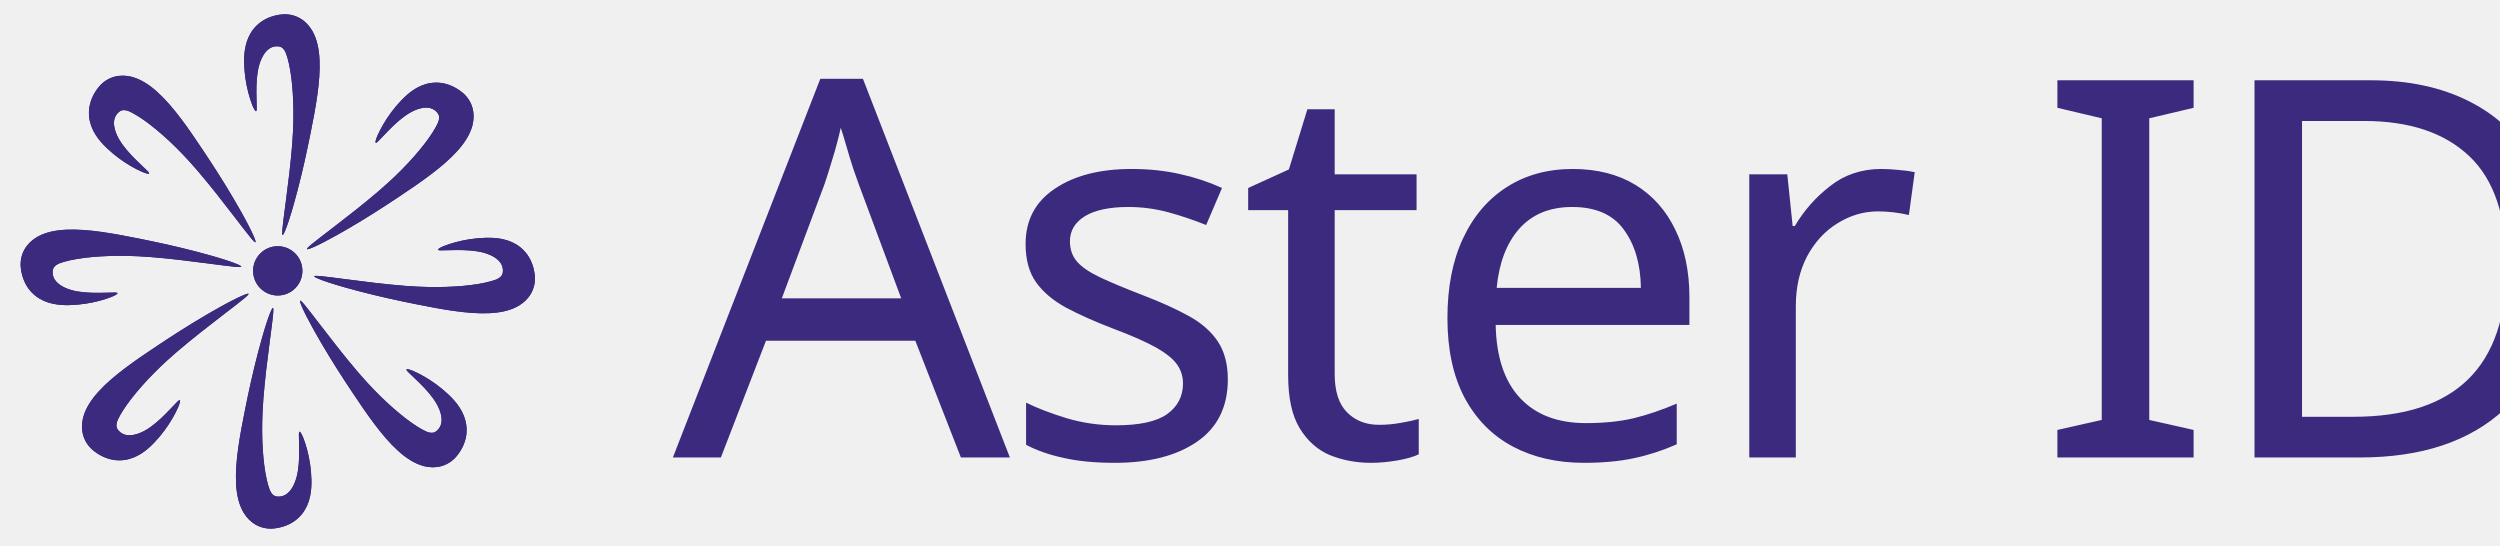
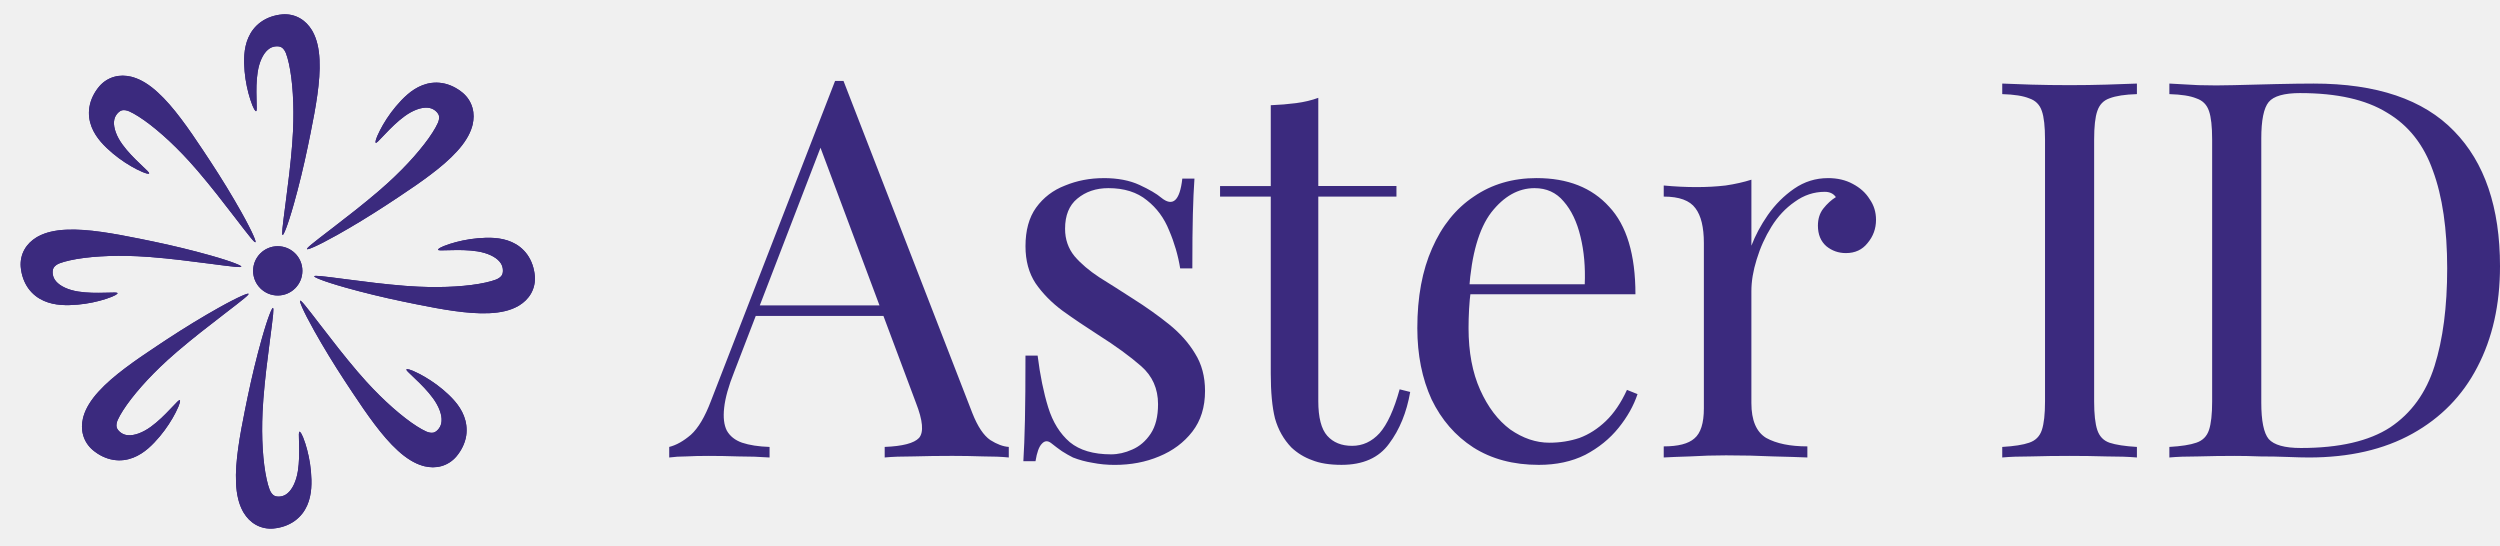
<svg xmlns="http://www.w3.org/2000/svg" xmlns:xlink="http://www.w3.org/1999/xlink" width="160.312mm" height="35mm" viewBox="0 0 160.312 35" version="1.1" id="svg1" xml:space="preserve">
  <defs id="defs1" />
  <g id="layer1" transform="translate(-22.48964,-134.7646)">
    <rect style="display:none;fill:#3b2a7e;fill-opacity:1;stroke:none;stroke-width:0.58" id="rect1" width="160.312" height="35" x="22.49" y="134.765" rx="0" />
    <g id="g2" style="display:inline" transform="translate(18.94299,126.928)">
-       <text xml:space="preserve" style="font-weight:bold;font-size:33.867px;font-family:'Fira Sans';-inkscape-font-specification:'Fira Sans Bold';letter-spacing:-0.762px;writing-mode:lr-tb;direction:ltr;fill:#3b2a7e;fill-opacity:1;stroke:none;stroke-width:0.794" x="46.697" y="37.173" id="text1">
-         <tspan style="font-style:normal;font-variant:normal;font-weight:normal;font-stretch:normal;font-size:33.867px;font-family:'Playfair Display';-inkscape-font-specification:'Playfair Display';letter-spacing:-0.762px;fill:#3b2a7e;fill-opacity:1;stroke-width:0.794" x="46.697" y="37.173" id="tspan3">Aster ID</tspan>
-       </text>
+       <path style="font-size:33.867px;font-family:'Playfair Display';-inkscape-font-specification:'Playfair Display';letter-spacing:-0.762px;fill:#3b2a7e;stroke-width:0.794" d="m 57.636,13.026 8.263,21.302 q 0.508,1.287 1.151,1.727 0.643,0.406 1.185,0.44 v 0.677 q -0.677,-0.068 -1.659,-0.068 -0.982,-0.034 -1.964,-0.034 -1.321,0 -2.472,0.034 -1.151,0 -1.863,0.068 v -0.677 q 1.727,-0.068 2.201,-0.576 0.474,-0.542 -0.203,-2.269 L 55.977,16.819 56.519,16.379 50.626,31.687 q -0.542,1.355 -0.643,2.303 -0.102,0.914 0.169,1.456 0.305,0.542 0.982,0.779 0.711,0.237 1.761,0.271 v 0.677 q -0.948,-0.068 -1.998,-0.068 -1.016,-0.034 -1.897,-0.034 -0.847,0 -1.456,0.034 -0.576,0 -1.084,0.068 v -0.677 q 0.677,-0.169 1.389,-0.779 0.711,-0.643 1.287,-2.167 l 7.959,-20.523 q 0.135,0 0.271,0 0.135,0 0.271,0 z m 4.132,14.393 V 28.097 H 51.676 l 0.339,-0.677 z M 74.315,19.257 q 1.355,0 2.303,0.44 0.948,0.44 1.389,0.813 1.118,0.914 1.355,-1.219 h 0.779 q -0.068,0.948 -0.102,2.269 -0.034,1.287 -0.034,3.488 h -0.779 q -0.203,-1.253 -0.711,-2.438 -0.474,-1.185 -1.422,-1.93 -0.948,-0.779 -2.472,-0.779 -1.185,0 -1.998,0.677 -0.779,0.643 -0.779,1.93 0,1.016 0.61,1.761 0.61,0.711 1.592,1.355 0.982,0.61 2.134,1.355 1.287,0.813 2.337,1.659 1.05,0.847 1.659,1.863 0.643,1.016 0.643,2.405 0,1.558 -0.813,2.608 -0.813,1.05 -2.134,1.592 -1.287,0.542 -2.845,0.542 -0.745,0 -1.422,-0.135 -0.643,-0.102 -1.253,-0.339 -0.339,-0.169 -0.711,-0.406 -0.339,-0.237 -0.677,-0.508 -0.339,-0.271 -0.61,0.034 -0.271,0.271 -0.406,1.118 h -0.779 q 0.068,-1.084 0.102,-2.642 0.034,-1.558 0.034,-4.132 h 0.779 q 0.237,1.897 0.677,3.319 0.44,1.422 1.389,2.235 0.948,0.779 2.642,0.779 0.677,0 1.355,-0.305 0.711,-0.305 1.185,-1.016 0.474,-0.711 0.474,-1.897 0,-1.49 -1.084,-2.438 -1.084,-0.948 -2.743,-1.998 -1.219,-0.779 -2.303,-1.558 -1.05,-0.779 -1.727,-1.761 -0.643,-0.982 -0.643,-2.371 0,-1.524 0.677,-2.472 0.711,-0.982 1.863,-1.422 1.151,-0.474 2.472,-0.474 z m 13.767,-5.148 v 5.656 h 5.012 v 0.677 H 88.082 v 13.106 q 0,1.592 0.576,2.235 0.576,0.643 1.592,0.643 1.016,0 1.761,-0.813 0.745,-0.847 1.287,-2.811 l 0.677,0.169 q -0.339,1.964 -1.355,3.319 -0.982,1.355 -3.048,1.355 -1.151,0 -1.897,-0.305 Q 86.931,37.071 86.355,36.529 85.61,35.751 85.305,34.667 85.034,33.583 85.034,31.788 V 20.443 h -3.251 v -0.677 h 3.251 v -5.182 q 0.847,-0.034 1.626,-0.135 0.779,-0.102 1.422,-0.339 z m 14.004,5.148 q 2.98,0 4.64,1.829 1.693,1.795 1.693,5.622 H 96.464 l -0.034,-0.643 h 8.738 q 0.068,-1.659 -0.271,-3.048 -0.339,-1.422 -1.084,-2.269 -0.711,-0.847 -1.863,-0.847 -1.558,0 -2.777,1.558 -1.185,1.558 -1.422,4.945 l 0.102,0.135 q -0.068,0.508 -0.102,1.118 -0.034,0.61 -0.034,1.219 0,2.303 0.745,3.962 0.745,1.659 1.93,2.54 1.219,0.847 2.506,0.847 1.016,0 1.93,-0.305 0.914,-0.339 1.693,-1.084 0.779,-0.745 1.355,-1.998 l 0.677,0.271 q -0.373,1.118 -1.219,2.167 -0.847,1.05 -2.134,1.727 -1.287,0.643 -2.98,0.643 -2.438,0 -4.199,-1.118 -1.727,-1.118 -2.675,-3.082 -0.914,-1.998 -0.914,-4.572 0,-2.98 0.948,-5.114 0.948,-2.167 2.675,-3.319 1.727,-1.185 4.03,-1.185 z m 18.678,0 q 0.914,0 1.592,0.373 0.711,0.373 1.084,0.982 0.406,0.576 0.406,1.321 0,0.847 -0.542,1.49 -0.508,0.643 -1.389,0.643 -0.711,0 -1.253,-0.44 -0.542,-0.474 -0.542,-1.321 0,-0.643 0.339,-1.084 0.373,-0.474 0.813,-0.745 -0.237,-0.339 -0.711,-0.339 -1.05,0 -1.93,0.643 -0.881,0.61 -1.49,1.592 -0.61,0.982 -0.948,2.1 -0.339,1.084 -0.339,2.032 v 7.18 q 0,1.659 0.948,2.235 0.982,0.542 2.642,0.542 v 0.711 q -0.779,-0.034 -2.201,-0.068 -1.422,-0.068 -3.014,-0.068 -1.151,0 -2.303,0.068 -1.118,0.034 -1.693,0.068 v -0.711 q 1.389,0 1.964,-0.508 0.61,-0.508 0.61,-1.93 V 23.423 q 0,-1.524 -0.542,-2.235 -0.542,-0.745 -2.032,-0.745 v -0.711 q 1.084,0.102 2.1,0.102 0.982,0 1.863,-0.102 0.914,-0.135 1.659,-0.373 v 4.233 q 0.373,-0.982 1.05,-1.964 0.711,-1.016 1.693,-1.693 0.982,-0.677 2.167,-0.677 z m 19.812,-6.062 v 0.677 q -1.151,0.034 -1.761,0.271 -0.576,0.203 -0.779,0.813 -0.203,0.576 -0.203,1.829 v 16.798 q 0,1.219 0.203,1.829 0.203,0.61 0.779,0.813 0.61,0.203 1.761,0.271 v 0.677 q -0.779,-0.068 -1.964,-0.068 -1.151,-0.034 -2.337,-0.034 -1.321,0 -2.472,0.034 -1.151,0 -1.863,0.068 v -0.677 q 1.151,-0.068 1.727,-0.271 0.61,-0.203 0.813,-0.813 0.203,-0.61 0.203,-1.829 V 16.785 q 0,-1.253 -0.203,-1.829 -0.203,-0.61 -0.813,-0.813 -0.576,-0.237 -1.727,-0.271 v -0.677 q 0.711,0.034 1.863,0.068 1.151,0.034 2.472,0.034 1.185,0 2.337,-0.034 1.185,-0.034 1.964,-0.068 z m 11.328,0 q 6.062,0 9.009,3.048 2.946,3.014 2.946,8.67 0,3.691 -1.456,6.469 -1.422,2.743 -4.166,4.267 -2.743,1.524 -6.638,1.524 -0.508,0 -1.355,-0.034 -0.847,-0.034 -1.761,-0.034 -0.881,-0.034 -1.626,-0.034 -1.185,0 -2.337,0.034 -1.151,0 -1.863,0.068 v -0.677 q 1.151,-0.068 1.727,-0.271 0.61,-0.203 0.813,-0.813 0.203,-0.61 0.203,-1.829 V 16.785 q 0,-1.253 -0.203,-1.829 -0.203,-0.61 -0.813,-0.813 -0.576,-0.237 -1.727,-0.271 v -0.677 q 0.711,0.034 1.863,0.102 1.151,0.034 2.269,0 1.185,-0.034 2.675,-0.068 1.49,-0.034 2.438,-0.034 z m -0.847,0.61 q -1.558,0 -2.032,0.576 -0.474,0.576 -0.474,2.337 v 16.933 q 0,1.761 0.474,2.337 0.508,0.576 2.066,0.576 3.691,0 5.723,-1.321 2.032,-1.355 2.845,-3.929 0.813,-2.574 0.813,-6.265 0,-3.793 -0.914,-6.265 -0.881,-2.506 -2.946,-3.725 -2.032,-1.253 -5.554,-1.253 z" id="text1" aria-label="Aster ID" />
      <text xml:space="preserve" style="font-style:normal;font-variant:normal;font-weight:normal;font-stretch:normal;font-size:14.111px;font-family:Aujournuit;-inkscape-font-specification:Aujournuit;writing-mode:lr-tb;direction:ltr;fill:#ffffff;stroke-width:0.794" x="43.698" y="36.702" id="text4">
        <tspan id="tspan4" style="font-style:normal;font-variant:normal;font-weight:normal;font-stretch:normal;font-size:14.111px;font-family:'Playfair Display';-inkscape-font-specification:'Playfair Display';stroke-width:0.794" x="43.698" y="36.702" />
      </text>
    </g>
    <g style="clip-rule:evenodd;fill-rule:evenodd;stroke-linejoin:round;stroke-miterlimit:2" id="g3" transform="matrix(0.0644788,0,0,0.0644788,23.77999,135.6482)">
      <g id="layer1-5" transform="matrix(45.21868,0,0,45.21868,-116.8329,-117.3853)" style="clip-rule:evenodd;fill-rule:evenodd;stroke-linejoin:round;stroke-miterlimit:2">
        <path d="m 4.801,11.485 c -0.009,-0.033 -0.09,-0.029 -0.474,-0.023 -0.288,0.005 -0.633,0.002 -0.964,-0.054 -0.003,-0.001 -0.006,-0.001 -0.009,-0.002 C 3.19,11.378 3.026,11.331 2.883,11.262 2.745,11.196 2.636,11.117 2.562,11.029 2.489,10.943 2.459,10.861 2.446,10.778 c -0.012,-0.077 -0.009,-0.182 0.033,-0.25 0.041,-0.068 0.132,-0.127 0.218,-0.159 0.104,-0.037 0.231,-0.074 0.378,-0.104 0.31,-0.066 0.693,-0.11 1.11,-0.132 0.418,-0.022 0.877,-0.02 1.355,0.007 0.156,0.009 0.315,0.021 0.476,0.035 0.725,0.065 1.444,0.163 2.112,0.258 0.989,0.141 1.194,0.165 1.205,0.124 0.008,-0.028 -0.265,-0.166 -1.14,-0.423 C 7.553,9.947 6.819,9.761 6.105,9.605 5.944,9.57 5.785,9.535 5.627,9.502 5.149,9.4 4.675,9.305 4.233,9.239 3.795,9.173 3.353,9.13 2.95,9.146 2.757,9.152 2.562,9.173 2.376,9.216 2.222,9.252 2.063,9.305 1.914,9.385 c -0.021,0.011 -0.042,0.024 -0.064,0.037 -0.081,0.049 -0.162,0.11 -0.237,0.182 -0.072,0.071 -0.139,0.153 -0.194,0.25 -0.054,0.093 -0.094,0.196 -0.119,0.305 -0.024,0.107 -0.032,0.216 -0.025,0.325 0.023,0.298 0.115,0.569 0.272,0.793 0.154,0.218 0.352,0.365 0.559,0.459 0.207,0.094 0.423,0.137 0.623,0.155 0.209,0.018 0.419,0.011 0.604,-0.003 l 0.011,-7.07e-4 c 0.373,-0.028 0.74,-0.107 1.02,-0.194 0.377,-0.117 0.441,-0.188 0.436,-0.207 z m 2.236,3.93 c -0.03,-0.017 -0.084,0.043 -0.351,0.319 -0.2,0.207 -0.446,0.449 -0.72,0.644 -0.003,0.001 -0.005,0.003 -0.008,0.005 -0.136,0.096 -0.285,0.178 -0.435,0.231 -0.144,0.051 -0.277,0.072 -0.391,0.062 -0.113,-0.009 -0.192,-0.046 -0.26,-0.095 -0.063,-0.046 -0.135,-0.122 -0.153,-0.2 -0.019,-0.077 0.003,-0.183 0.042,-0.267 0.047,-0.1 0.111,-0.215 0.194,-0.341 0.173,-0.266 0.412,-0.568 0.692,-0.878 0.28,-0.311 0.606,-0.634 0.963,-0.953 0.117,-0.104 0.237,-0.208 0.361,-0.312 0.559,-0.467 1.136,-0.906 1.676,-1.311 0.799,-0.6 0.961,-0.728 0.94,-0.764 -0.014,-0.025 -0.305,0.07 -1.105,0.507 -0.586,0.32 -1.237,0.708 -1.852,1.102 -0.139,0.089 -0.276,0.177 -0.411,0.265 -0.41,0.266 -0.813,0.534 -1.172,0.8 -0.356,0.263 -0.699,0.545 -0.973,0.841 -0.132,0.141 -0.255,0.294 -0.356,0.456 -0.084,0.134 -0.158,0.284 -0.207,0.446 -0.007,0.023 -0.013,0.047 -0.019,0.071 -0.023,0.092 -0.037,0.192 -0.039,0.296 -0.001,0.101 0.01,0.207 0.039,0.314 0.028,0.104 0.072,0.205 0.132,0.3 0.059,0.093 0.13,0.175 0.212,0.247 0.227,0.194 0.483,0.321 0.753,0.368 0.263,0.045 0.507,0.009 0.72,-0.071 0.213,-0.08 0.396,-0.202 0.55,-0.331 0.161,-0.135 0.304,-0.288 0.425,-0.429 l 0.007,-0.008 c 0.244,-0.284 0.447,-0.599 0.584,-0.859 0.184,-0.349 0.179,-0.445 0.162,-0.455 z m 4.36,1.198 c -0.033,0.009 -0.029,0.09 -0.023,0.474 0.005,0.288 0.002,0.633 -0.054,0.964 -0.001,0.003 -0.001,0.006 -0.002,0.009 -0.028,0.164 -0.076,0.327 -0.144,0.471 -0.066,0.138 -0.145,0.247 -0.233,0.32 -0.086,0.074 -0.168,0.103 -0.251,0.117 -0.077,0.012 -0.182,0.009 -0.25,-0.033 -0.068,-0.041 -0.127,-0.132 -0.159,-0.218 -0.037,-0.104 -0.074,-0.231 -0.104,-0.378 -0.066,-0.31 -0.11,-0.693 -0.132,-1.11 -0.022,-0.418 -0.02,-0.877 0.007,-1.355 0.009,-0.156 0.021,-0.315 0.035,-0.476 0.065,-0.725 0.163,-1.444 0.258,-2.112 0.141,-0.989 0.165,-1.194 0.124,-1.205 -0.028,-0.008 -0.166,0.265 -0.423,1.14 -0.188,0.641 -0.374,1.375 -0.53,2.089 -0.035,0.161 -0.07,0.32 -0.103,0.478 -0.102,0.478 -0.197,0.952 -0.263,1.394 -0.066,0.438 -0.109,0.88 -0.093,1.283 0.006,0.193 0.028,0.388 0.071,0.574 0.035,0.154 0.089,0.313 0.169,0.462 0.011,0.021 0.024,0.042 0.037,0.064 0.049,0.081 0.11,0.162 0.182,0.237 0.071,0.072 0.153,0.139 0.25,0.194 0.093,0.054 0.196,0.094 0.305,0.119 0.107,0.024 0.216,0.032 0.325,0.025 0.298,-0.023 0.569,-0.115 0.793,-0.272 0.218,-0.154 0.365,-0.352 0.459,-0.559 0.094,-0.207 0.137,-0.423 0.155,-0.623 0.018,-0.209 0.011,-0.419 -0.003,-0.604 l -7.07e-4,-0.011 c -0.028,-0.373 -0.107,-0.74 -0.194,-1.02 -0.117,-0.377 -0.188,-0.441 -0.207,-0.436 z m 3.93,-2.236 c -0.017,0.03 0.043,0.084 0.319,0.351 0.207,0.2 0.449,0.446 0.644,0.72 0.001,0.003 0.003,0.005 0.005,0.008 0.096,0.136 0.178,0.285 0.231,0.435 0.051,0.144 0.072,0.277 0.062,0.391 -0.009,0.113 -0.046,0.192 -0.095,0.26 -0.046,0.063 -0.122,0.135 -0.2,0.153 -0.077,0.019 -0.183,-0.003 -0.267,-0.042 -0.1,-0.047 -0.215,-0.111 -0.341,-0.194 -0.266,-0.173 -0.568,-0.412 -0.878,-0.692 -0.311,-0.28 -0.634,-0.606 -0.953,-0.963 -0.104,-0.117 -0.208,-0.237 -0.312,-0.361 -0.467,-0.559 -0.906,-1.136 -1.311,-1.676 -0.6,-0.799 -0.728,-0.961 -0.764,-0.94 -0.025,0.014 0.07,0.305 0.507,1.105 0.32,0.586 0.708,1.237 1.102,1.852 0.089,0.139 0.177,0.276 0.265,0.411 0.266,0.41 0.534,0.813 0.8,1.172 0.263,0.356 0.545,0.699 0.841,0.973 0.141,0.132 0.294,0.255 0.456,0.356 0.134,0.084 0.284,0.158 0.446,0.207 0.023,0.007 0.047,0.013 0.071,0.019 0.092,0.023 0.192,0.037 0.296,0.039 0.101,10e-4 0.207,-0.01 0.314,-0.039 0.104,-0.028 0.205,-0.072 0.3,-0.132 0.093,-0.059 0.175,-0.13 0.247,-0.212 0.194,-0.227 0.321,-0.483 0.368,-0.753 0.045,-0.263 0.009,-0.507 -0.071,-0.72 -0.08,-0.213 -0.202,-0.396 -0.331,-0.55 -0.135,-0.161 -0.288,-0.304 -0.429,-0.425 l -0.008,-0.007 c -0.284,-0.244 -0.599,-0.447 -0.859,-0.584 -0.349,-0.184 -0.445,-0.179 -0.455,-0.162 z m 1.198,-4.36 c 0.009,0.033 0.09,0.029 0.474,0.023 0.288,-0.005 0.633,-0.002 0.964,0.054 0.003,0.001 0.006,0.001 0.009,0.002 0.164,0.028 0.327,0.076 0.471,0.144 0.138,0.066 0.247,0.145 0.32,0.233 0.074,0.086 0.103,0.168 0.117,0.251 0.012,0.077 0.009,0.182 -0.033,0.25 -0.041,0.068 -0.132,0.127 -0.218,0.159 -0.104,0.037 -0.231,0.074 -0.378,0.104 -0.31,0.066 -0.693,0.11 -1.11,0.132 -0.418,0.022 -0.877,0.02 -1.355,-0.007 -0.156,-0.009 -0.315,-0.021 -0.476,-0.035 -0.725,-0.065 -1.444,-0.163 -2.112,-0.258 -0.989,-0.141 -1.194,-0.165 -1.205,-0.124 -0.008,0.028 0.265,0.166 1.14,0.423 0.641,0.188 1.375,0.374 2.089,0.53 0.161,0.035 0.32,0.07 0.478,0.103 0.478,0.102 0.952,0.197 1.394,0.263 0.438,0.066 0.88,0.109 1.283,0.093 0.193,-0.006 0.388,-0.028 0.574,-0.071 0.154,-0.035 0.313,-0.089 0.462,-0.169 0.021,-0.011 0.042,-0.024 0.064,-0.037 0.081,-0.049 0.162,-0.11 0.237,-0.182 0.072,-0.071 0.139,-0.153 0.194,-0.25 0.054,-0.093 0.094,-0.196 0.119,-0.305 0.024,-0.107 0.032,-0.216 0.025,-0.325 -0.023,-0.298 -0.115,-0.569 -0.272,-0.793 C 19.623,10.008 19.425,9.861 19.218,9.767 19.011,9.672 18.795,9.629 18.595,9.612 18.386,9.593 18.177,9.6 17.991,9.614 l -0.011,7.071e-4 C 17.607,9.643 17.241,9.723 16.96,9.81 16.584,9.926 16.519,9.998 16.524,10.017 Z M 14.288,6.087 c 0.03,0.017 0.084,-0.043 0.351,-0.319 0.2,-0.207 0.446,-0.449 0.72,-0.644 0.003,-10e-4 0.005,-0.003 0.008,-0.005 0.136,-0.096 0.285,-0.178 0.435,-0.231 0.144,-0.051 0.277,-0.072 0.391,-0.062 0.113,0.009 0.192,0.046 0.26,0.095 0.063,0.046 0.135,0.122 0.153,0.2 0.019,0.077 -0.003,0.183 -0.042,0.267 -0.047,0.1 -0.111,0.215 -0.194,0.341 -0.173,0.266 -0.412,0.568 -0.692,0.878 -0.28,0.311 -0.606,0.634 -0.963,0.953 -0.117,0.104 -0.237,0.208 -0.361,0.312 -0.559,0.467 -1.136,0.906 -1.676,1.311 -0.799,0.6 -0.961,0.728 -0.94,0.764 0.014,0.025 0.305,-0.07 1.105,-0.507 0.586,-0.32 1.237,-0.708 1.852,-1.102 0.139,-0.089 0.276,-0.177 0.411,-0.265 0.41,-0.266 0.813,-0.534 1.172,-0.8 0.356,-0.263 0.699,-0.545 0.973,-0.841 0.132,-0.141 0.255,-0.294 0.356,-0.456 0.084,-0.134 0.158,-0.284 0.207,-0.446 0.007,-0.023 0.013,-0.047 0.019,-0.071 0.023,-0.092 0.037,-0.192 0.039,-0.296 10e-4,-0.101 -0.01,-0.207 -0.039,-0.314 -0.028,-0.104 -0.072,-0.205 -0.132,-0.3 -0.059,-0.093 -0.13,-0.175 -0.212,-0.247 -0.227,-0.194 -0.483,-0.321 -0.753,-0.368 -0.263,-0.045 -0.507,-0.009 -0.72,0.071 -0.213,0.08 -0.396,0.202 -0.55,0.331 -0.161,0.135 -0.304,0.288 -0.425,0.429 l -0.007,0.008 c -0.244,0.284 -0.447,0.599 -0.584,0.859 -0.184,0.349 -0.179,0.445 -0.162,0.455 z M 9.929,4.889 c 0.033,-0.009 0.029,-0.09 0.023,-0.474 -0.005,-0.288 -0.002,-0.633 0.054,-0.964 0.001,-0.003 0.001,-0.006 0.002,-0.009 0.028,-0.164 0.076,-0.327 0.144,-0.471 0.066,-0.138 0.145,-0.247 0.233,-0.32 0.086,-0.074 0.168,-0.103 0.251,-0.117 0.077,-0.012 0.182,-0.009 0.25,0.033 0.068,0.041 0.127,0.132 0.159,0.218 0.037,0.104 0.074,0.231 0.104,0.378 0.066,0.31 0.11,0.693 0.132,1.11 0.022,0.418 0.02,0.877 -0.007,1.355 -0.009,0.156 -0.021,0.315 -0.035,0.476 -0.065,0.725 -0.163,1.444 -0.258,2.112 -0.141,0.989 -0.165,1.194 -0.124,1.205 0.028,0.008 0.166,-0.265 0.423,-1.14 0.188,-0.641 0.374,-1.375 0.53,-2.089 0.035,-0.161 0.07,-0.32 0.103,-0.478 0.102,-0.478 0.197,-0.952 0.263,-1.394 0.066,-0.438 0.109,-0.88 0.093,-1.283 -0.006,-0.193 -0.028,-0.388 -0.071,-0.574 -0.035,-0.154 -0.089,-0.313 -0.169,-0.462 -0.011,-0.021 -0.024,-0.042 -0.037,-0.064 -0.049,-0.081 -0.11,-0.162 -0.182,-0.237 -0.071,-0.072 -0.153,-0.139 -0.25,-0.194 -0.093,-0.054 -0.196,-0.094 -0.305,-0.119 -0.107,-0.024 -0.216,-0.032 -0.325,-0.025 C 10.632,1.387 10.361,1.478 10.137,1.636 9.92,1.79 9.772,1.988 9.678,2.195 9.584,2.402 9.541,2.618 9.524,2.818 c -0.018,0.209 -0.011,0.419 0.003,0.604 l 7.071e-4,0.011 C 9.555,3.806 9.635,4.172 9.722,4.453 9.838,4.83 9.91,4.894 9.929,4.889 Z M 5.999,7.125 C 6.016,7.095 5.956,7.041 5.68,6.774 5.473,6.574 5.231,6.328 5.036,6.054 5.035,6.051 5.033,6.049 5.031,6.046 4.935,5.91 4.853,5.761 4.8,5.611 4.749,5.467 4.728,5.334 4.738,5.22 4.747,5.107 4.784,5.028 4.833,4.96 4.879,4.897 4.955,4.825 5.033,4.807 5.11,4.788 5.216,4.81 5.3,4.849 5.4,4.896 5.515,4.96 5.641,5.043 5.907,5.216 6.209,5.455 6.519,5.735 6.83,6.015 7.153,6.341 7.472,6.698 7.576,6.815 7.68,6.935 7.784,7.059 8.251,7.618 8.69,8.195 9.095,8.735 9.695,9.534 9.823,9.696 9.859,9.675 9.884,9.661 9.789,9.37 9.352,8.57 9.032,7.984 8.644,7.333 8.25,6.718 8.161,6.579 8.073,6.442 7.985,6.307 7.719,5.897 7.451,5.494 7.185,5.135 6.922,4.779 6.64,4.436 6.344,4.162 6.203,4.03 6.05,3.907 5.888,3.806 5.754,3.722 5.604,3.648 5.442,3.599 5.419,3.592 5.395,3.586 5.371,3.58 5.279,3.557 5.179,3.543 5.075,3.541 4.974,3.54 4.868,3.551 4.761,3.58 4.657,3.608 4.556,3.652 4.461,3.712 4.368,3.771 4.286,3.842 4.214,3.924 4.02,4.151 3.893,4.407 3.846,4.677 3.801,4.94 3.837,5.184 3.917,5.397 3.997,5.61 4.119,5.793 4.248,5.947 4.383,6.108 4.536,6.251 4.677,6.372 l 0.008,0.007 c 0.284,0.244 0.599,0.447 0.859,0.584 0.349,0.184 0.445,0.179 0.455,0.162 z" style="clip-rule:evenodd;fill:#3b2a7e;fill-rule:nonzero;stroke-linejoin:round;stroke-miterlimit:2" id="path1" transform="matrix(0.4301903,0.421332,-0.421332,0.4301903,8.193303,-0.854527)" />
        <circle id="path22" cx="6.818" cy="5.138" r="1.254" style="clip-rule:evenodd;display:inline;fill:#3b2a7e;fill-rule:evenodd;stroke-width:0.802;stroke-linejoin:round;stroke-miterlimit:2" transform="matrix(0.432251,0,0,0.432251,5.302751,6.028934)" />
      </g>
      <use x="0" y="0" xlink:href="#layer1-5" id="use1-2" style="display:inline" />
    </g>
  </g>
</svg>
